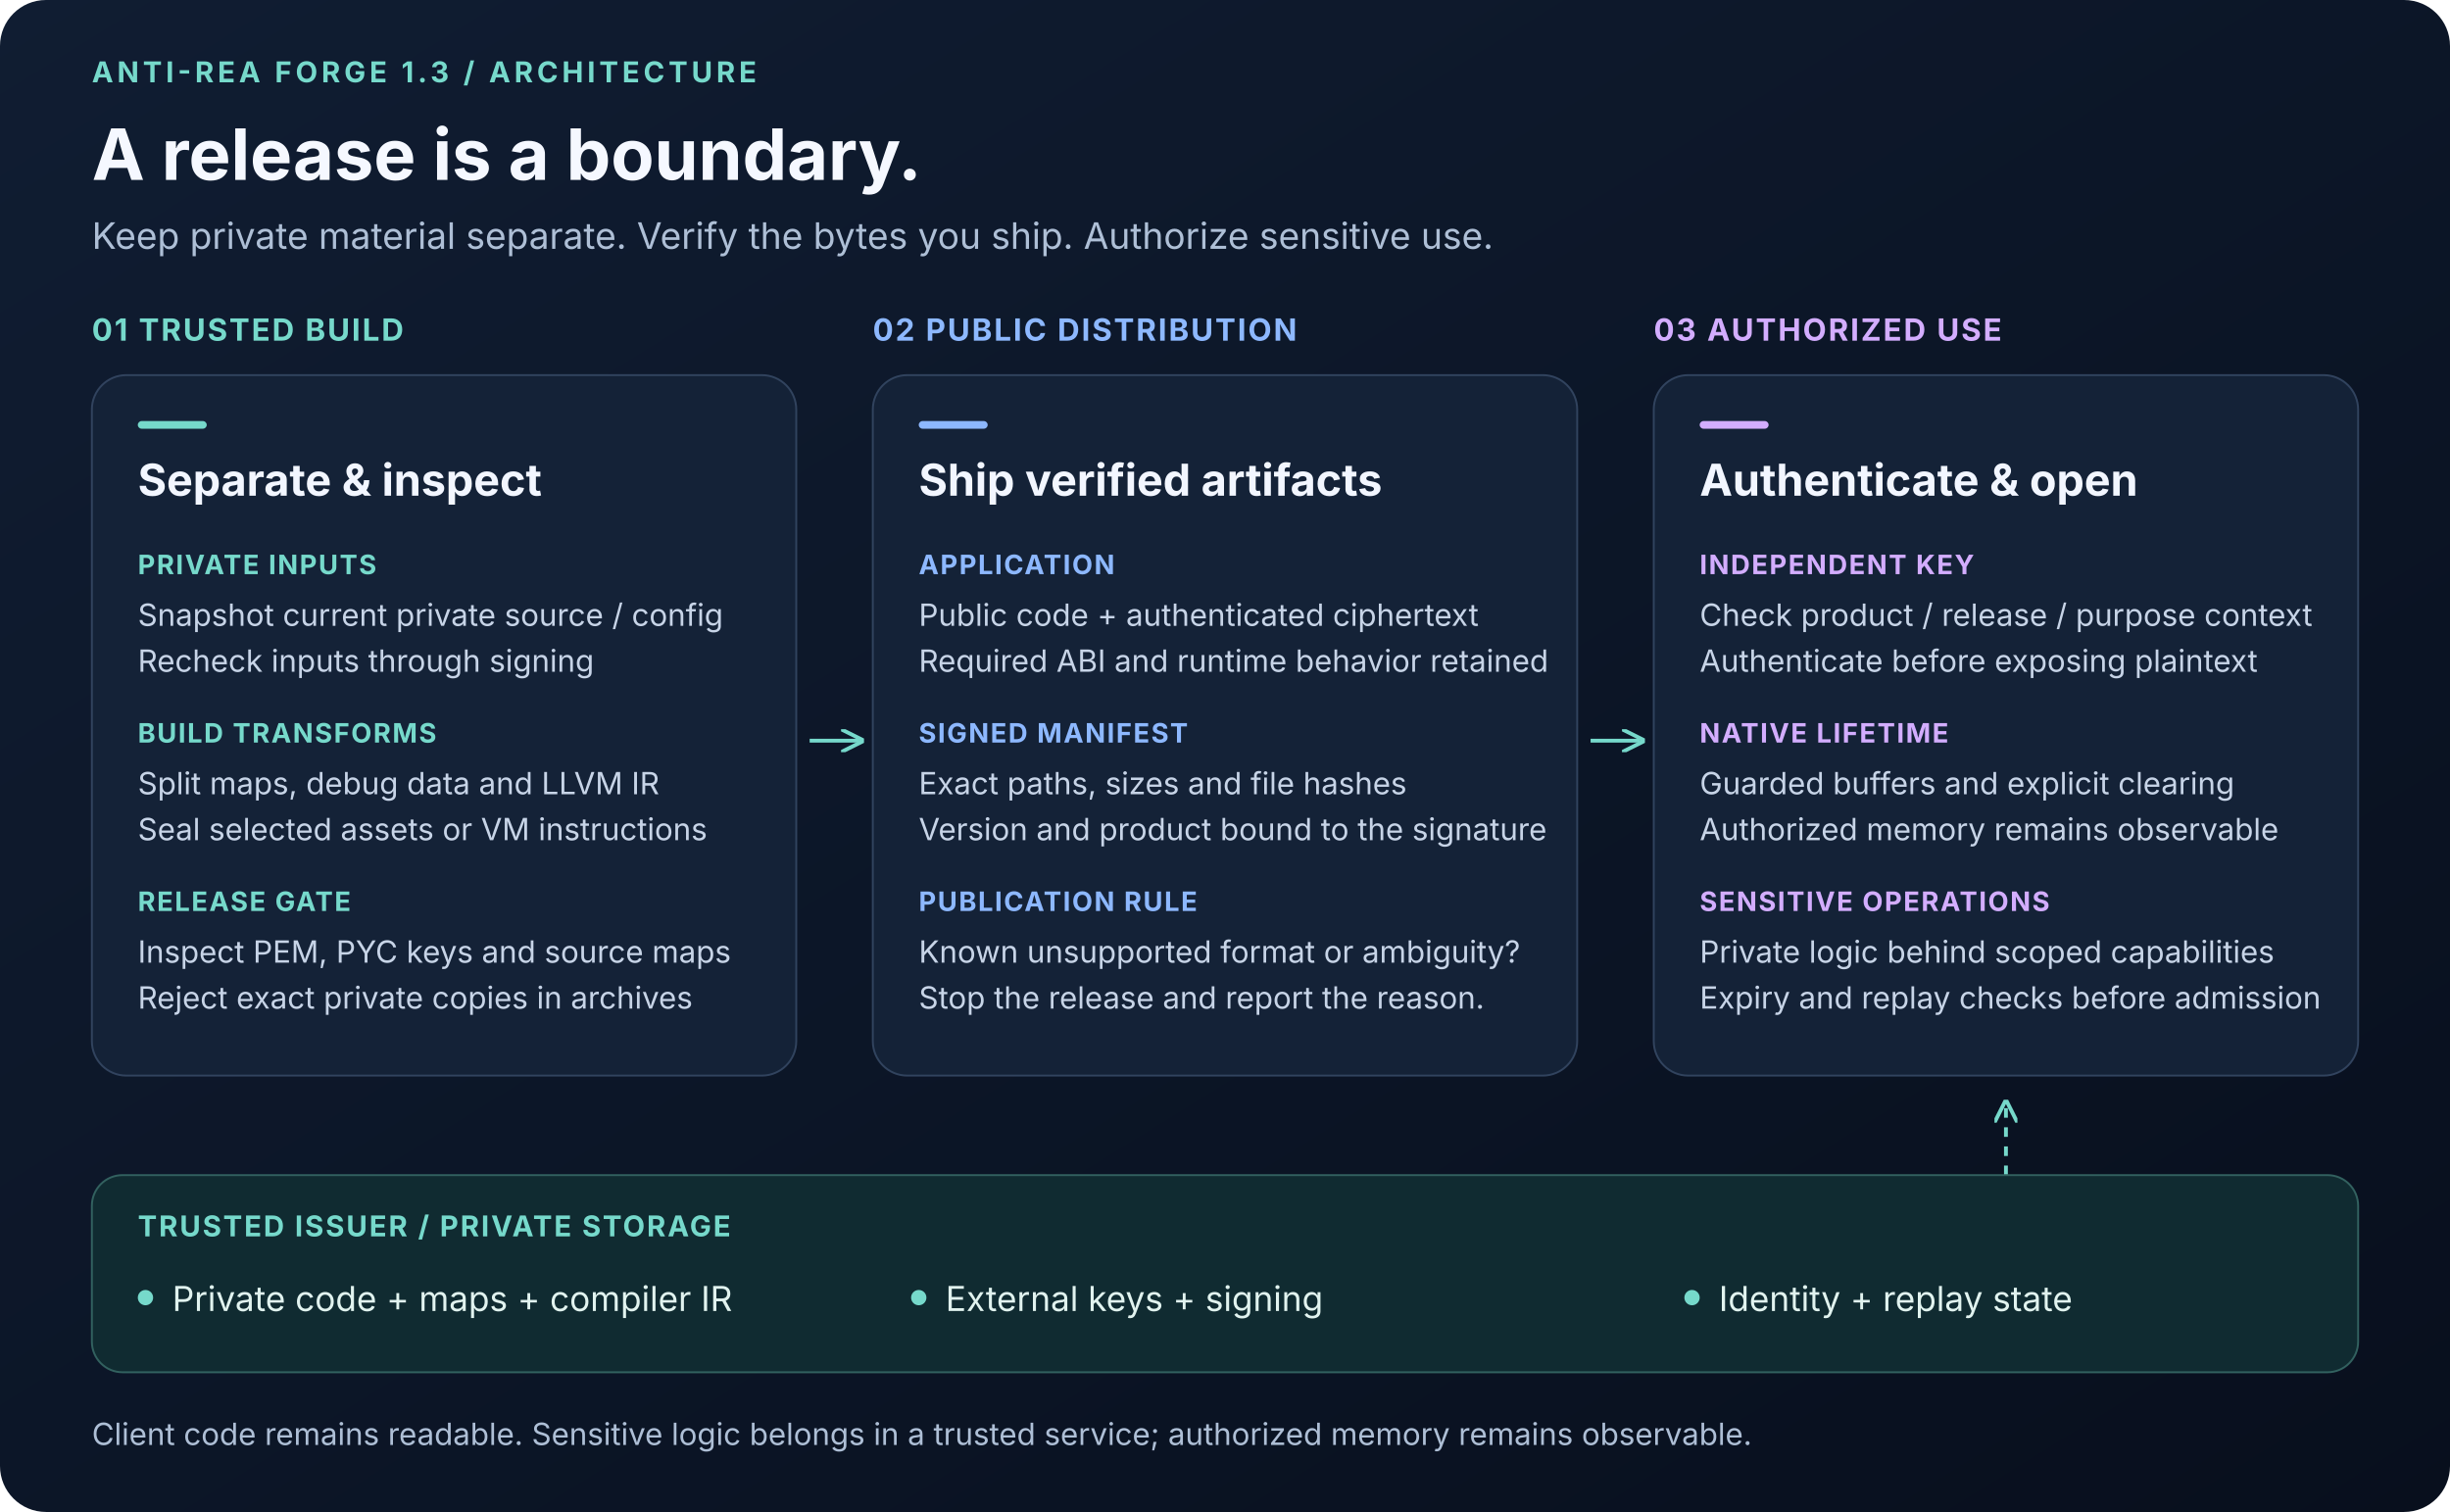
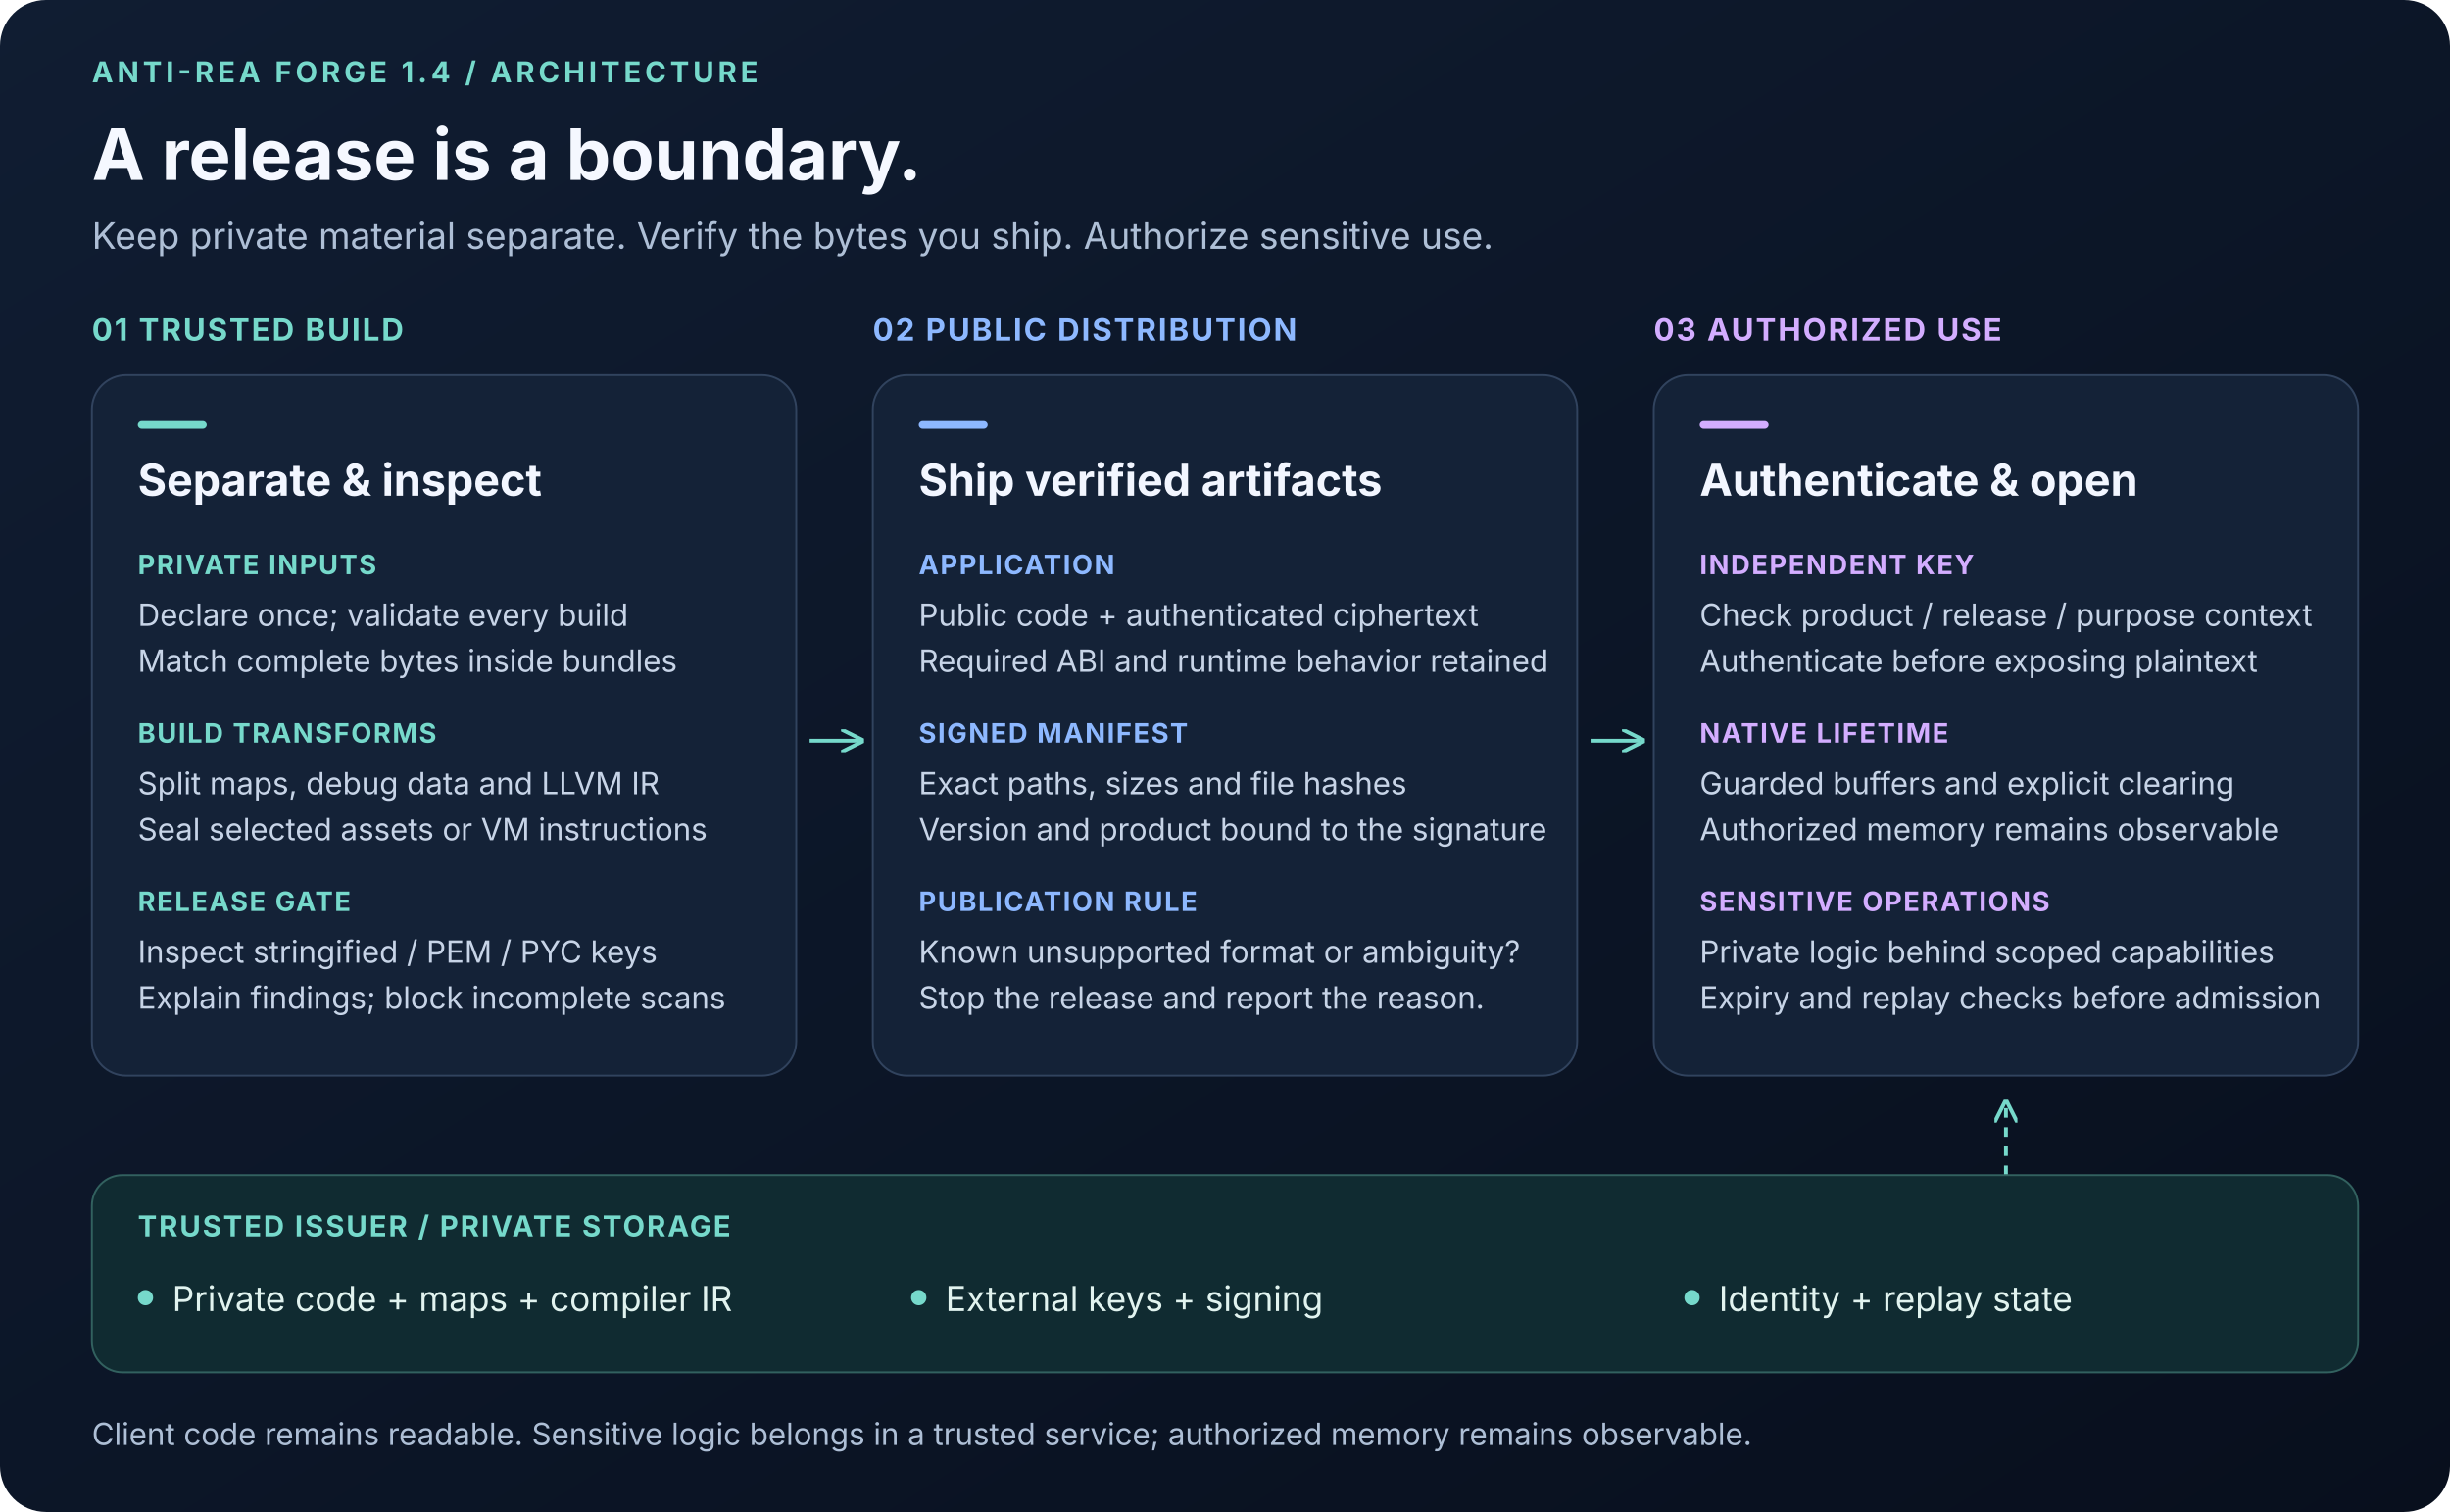
<svg xmlns="http://www.w3.org/2000/svg" width="1280" height="790" viewBox="0 0 1280 790" role="img" aria-labelledby="title desc">
  <defs>
    <linearGradient id="background" x2="1" y2="1">
      <stop stop-color="#101d32" />
      <stop offset="1" stop-color="#080f1d" />
    </linearGradient>
    <marker id="arrow" viewBox="0 0 10 10" refX="8" refY="5" markerWidth="6" markerHeight="6" orient="auto-start-reverse">
      <path d="M0 0L10 5L0 10" fill="none" stroke="#76d9cb" stroke-width="1.7" />
    </marker>
  </defs>
  <rect width="1280" height="790" rx="24" fill="url(#background)" />
  <g font-family="Inter, Noto Sans CJK SC, Noto Sans, Arial, sans-serif">
-     <text x="48" y="43" font-size="15" fill="#76d9cb" font-weight="700" letter-spacing="2">ANTI-REA FORGE 1.3  /  ARCHITECTURE</text>
+     <text x="48" y="43" font-size="15" fill="#76d9cb" font-weight="700" letter-spacing="2">ANTI-REA FORGE 1.4  /  ARCHITECTURE</text>
    <text x="48" y="94" font-size="37" fill="#f5f8ff" font-weight="700">A release is a boundary.</text>
    <text x="48" y="130" font-size="19" fill="#aebfd6" font-weight="400">Keep private material separate. Verify the bytes you ship. Authorize sensitive use.</text>
    <text x="48" y="178" font-size="16" fill="#76d9cb" font-weight="700" letter-spacing="1">01  TRUSTED BUILD</text>
    <rect x="48" y="196" width="368" height="366" rx="18" fill="#142237" stroke="#31435e" />
    <rect x="72" y="220" width="36" height="4" rx="2" fill="#76d9cb" />
    <text x="72" y="259" font-size="23" fill="#f2f6ff" font-weight="700">Separate &amp; inspect</text>
    <text x="72" y="300" font-size="14" fill="#76d9cb" font-weight="700" letter-spacing="0.8">PRIVATE INPUTS</text>
-     <text x="72" y="327" font-size="16" fill="#c7d4e7" font-weight="400">Snapshot current private source / config</text>
-     <text x="72" y="351" font-size="16" fill="#c7d4e7" font-weight="400">Recheck inputs through signing</text>
+     <text x="72" y="327" font-size="16" fill="#c7d4e7" font-weight="400">Declare once; validate every build</text>
+     <text x="72" y="351" font-size="16" fill="#c7d4e7" font-weight="400">Match complete bytes inside bundles</text>
    <text x="72" y="388" font-size="14" fill="#76d9cb" font-weight="700" letter-spacing="0.8">BUILD TRANSFORMS</text>
    <text x="72" y="415" font-size="16" fill="#c7d4e7" font-weight="400">Split maps, debug data and LLVM IR</text>
    <text x="72" y="439" font-size="16" fill="#c7d4e7" font-weight="400">Seal selected assets or VM instructions</text>
    <text x="72" y="476" font-size="14" fill="#76d9cb" font-weight="700" letter-spacing="0.8">RELEASE GATE</text>
-     <text x="72" y="503" font-size="16" fill="#c7d4e7" font-weight="400">Inspect PEM, PYC keys and source maps</text>
-     <text x="72" y="527" font-size="16" fill="#c7d4e7" font-weight="400">Reject exact private copies in archives</text>
+     <text x="72" y="503" font-size="16" fill="#c7d4e7" font-weight="400">Inspect stringified / PEM / PYC keys</text>
+     <text x="72" y="527" font-size="16" fill="#c7d4e7" font-weight="400">Explain findings; block incomplete scans</text>
    <path d="M423 387h26" fill="none" stroke="#76d9cb" stroke-width="2" marker-end="url(#arrow)" />
    <text x="456" y="178" font-size="16" fill="#8db8ff" font-weight="700" letter-spacing="1">02  PUBLIC DISTRIBUTION</text>
    <rect x="456" y="196" width="368" height="366" rx="18" fill="#142237" stroke="#31435e" />
    <rect x="480" y="220" width="36" height="4" rx="2" fill="#8db8ff" />
    <text x="480" y="259" font-size="23" fill="#f2f6ff" font-weight="700">Ship verified artifacts</text>
    <text x="480" y="300" font-size="14" fill="#8db8ff" font-weight="700" letter-spacing="0.8">APPLICATION</text>
    <text x="480" y="327" font-size="16" fill="#c7d4e7" font-weight="400">Public code + authenticated ciphertext</text>
    <text x="480" y="351" font-size="16" fill="#c7d4e7" font-weight="400">Required ABI and runtime behavior retained</text>
    <text x="480" y="388" font-size="14" fill="#8db8ff" font-weight="700" letter-spacing="0.8">SIGNED MANIFEST</text>
    <text x="480" y="415" font-size="16" fill="#c7d4e7" font-weight="400">Exact paths, sizes and file hashes</text>
    <text x="480" y="439" font-size="16" fill="#c7d4e7" font-weight="400">Version and product bound to the signature</text>
    <text x="480" y="476" font-size="14" fill="#8db8ff" font-weight="700" letter-spacing="0.8">PUBLICATION RULE</text>
    <text x="480" y="503" font-size="16" fill="#c7d4e7" font-weight="400">Known unsupported format or ambiguity?</text>
    <text x="480" y="527" font-size="16" fill="#c7d4e7" font-weight="400">Stop the release and report the reason.</text>
    <path d="M831 387h26" fill="none" stroke="#76d9cb" stroke-width="2" marker-end="url(#arrow)" />
    <text x="864" y="178" font-size="16" fill="#d3adff" font-weight="700" letter-spacing="1">03  AUTHORIZED USE</text>
    <rect x="864" y="196" width="368" height="366" rx="18" fill="#142237" stroke="#31435e" />
    <rect x="888" y="220" width="36" height="4" rx="2" fill="#d3adff" />
    <text x="888" y="259" font-size="23" fill="#f2f6ff" font-weight="700">Authenticate &amp; open</text>
    <text x="888" y="300" font-size="14" fill="#d3adff" font-weight="700" letter-spacing="0.8">INDEPENDENT KEY</text>
    <text x="888" y="327" font-size="16" fill="#c7d4e7" font-weight="400">Check product / release / purpose context</text>
    <text x="888" y="351" font-size="16" fill="#c7d4e7" font-weight="400">Authenticate before exposing plaintext</text>
    <text x="888" y="388" font-size="14" fill="#d3adff" font-weight="700" letter-spacing="0.8">NATIVE LIFETIME</text>
    <text x="888" y="415" font-size="16" fill="#c7d4e7" font-weight="400">Guarded buffers and explicit clearing</text>
    <text x="888" y="439" font-size="16" fill="#c7d4e7" font-weight="400">Authorized memory remains observable</text>
    <text x="888" y="476" font-size="14" fill="#d3adff" font-weight="700" letter-spacing="0.8">SENSITIVE OPERATIONS</text>
    <text x="888" y="503" font-size="16" fill="#c7d4e7" font-weight="400">Private logic behind scoped capabilities</text>
    <text x="888" y="527" font-size="16" fill="#c7d4e7" font-weight="400">Expiry and replay checks before admission</text>
    <path d="M1048 614v-37" fill="none" stroke="#76d9cb" stroke-width="2" stroke-dasharray="5 5" marker-end="url(#arrow)" />
    <rect x="48" y="614" width="1184" height="103" rx="16" fill="#102b31" stroke="#32615f" />
    <text x="72" y="646" font-size="15" fill="#76d9cb" font-weight="700" letter-spacing="1">TRUSTED ISSUER / PRIVATE STORAGE</text>
    <circle cx="76" cy="678" r="4" fill="#76d9cb" />
    <text x="90" y="685" font-size="18" fill="#e1f3ef" font-weight="400">Private code + maps + compiler IR</text>
    <circle cx="480" cy="678" r="4" fill="#76d9cb" />
    <text x="494" y="685" font-size="18" fill="#e1f3ef" font-weight="400">External keys + signing</text>
    <circle cx="884" cy="678" r="4" fill="#76d9cb" />
    <text x="898" y="685" font-size="18" fill="#e1f3ef" font-weight="400">Identity + replay state</text>
    <text x="48" y="755" font-size="16" fill="#aebfd6" font-weight="400">Client code remains readable. Sensitive logic belongs in a trusted service; authorized memory remains observable.</text>
  </g>
</svg>
